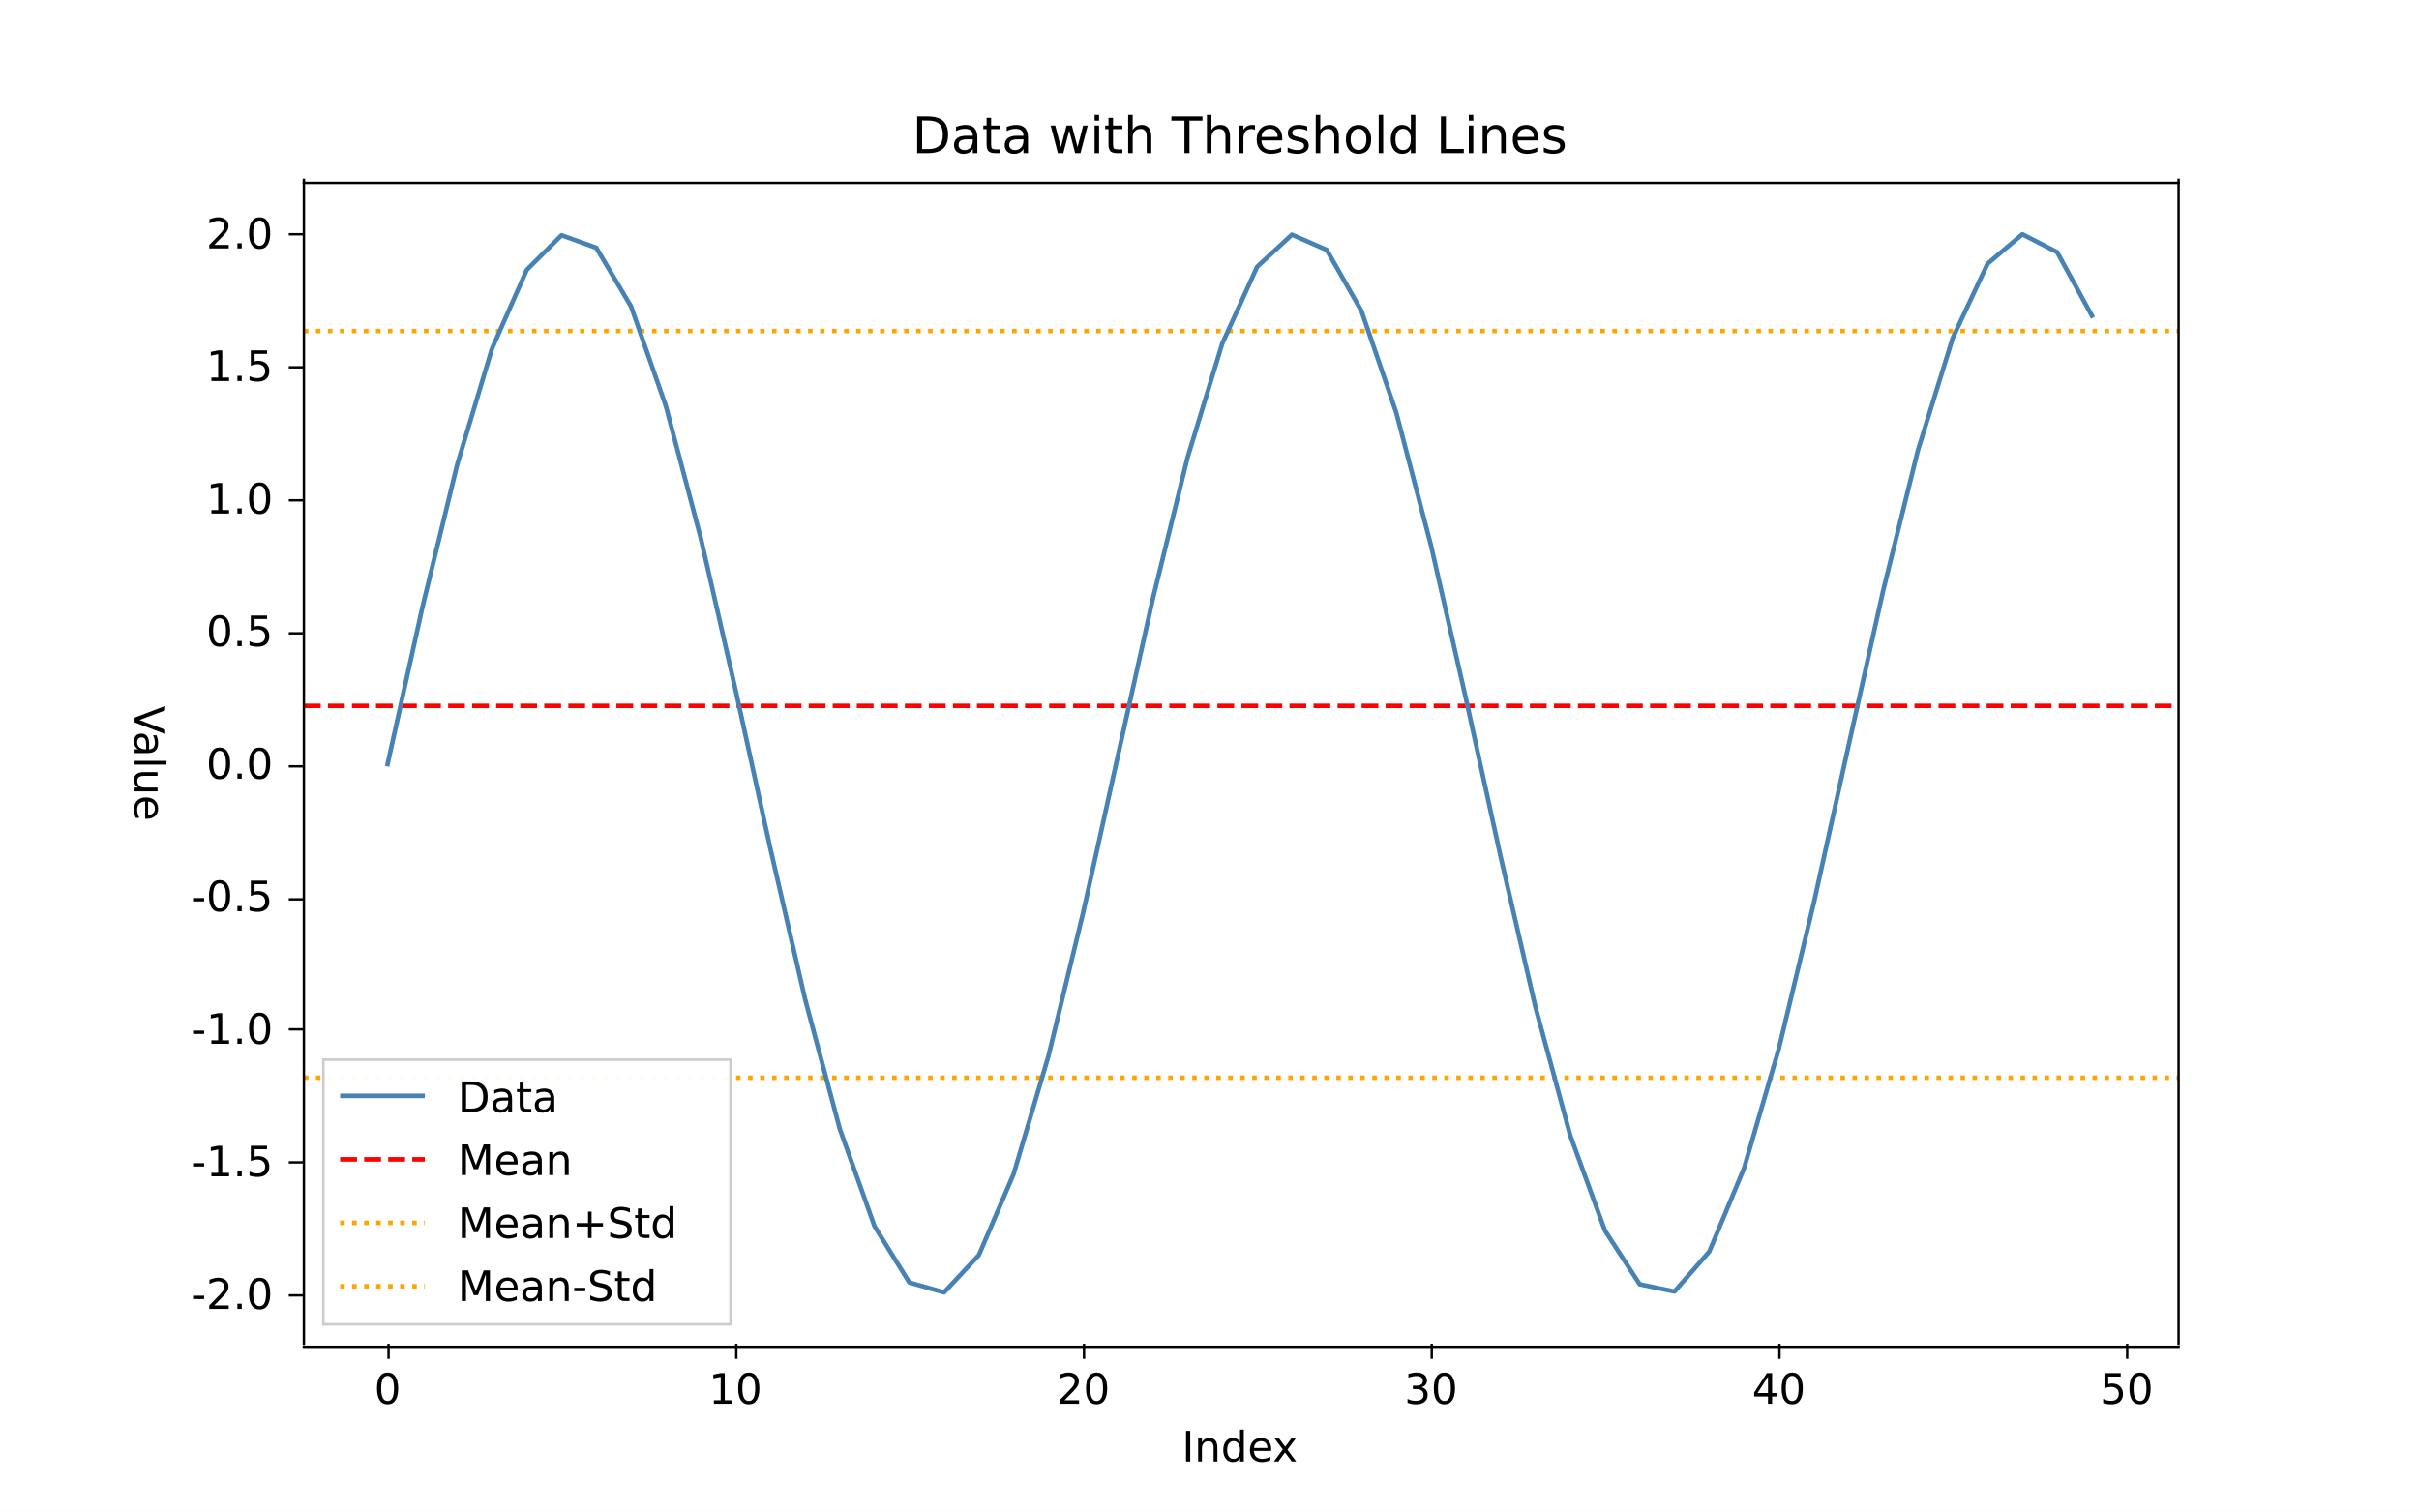
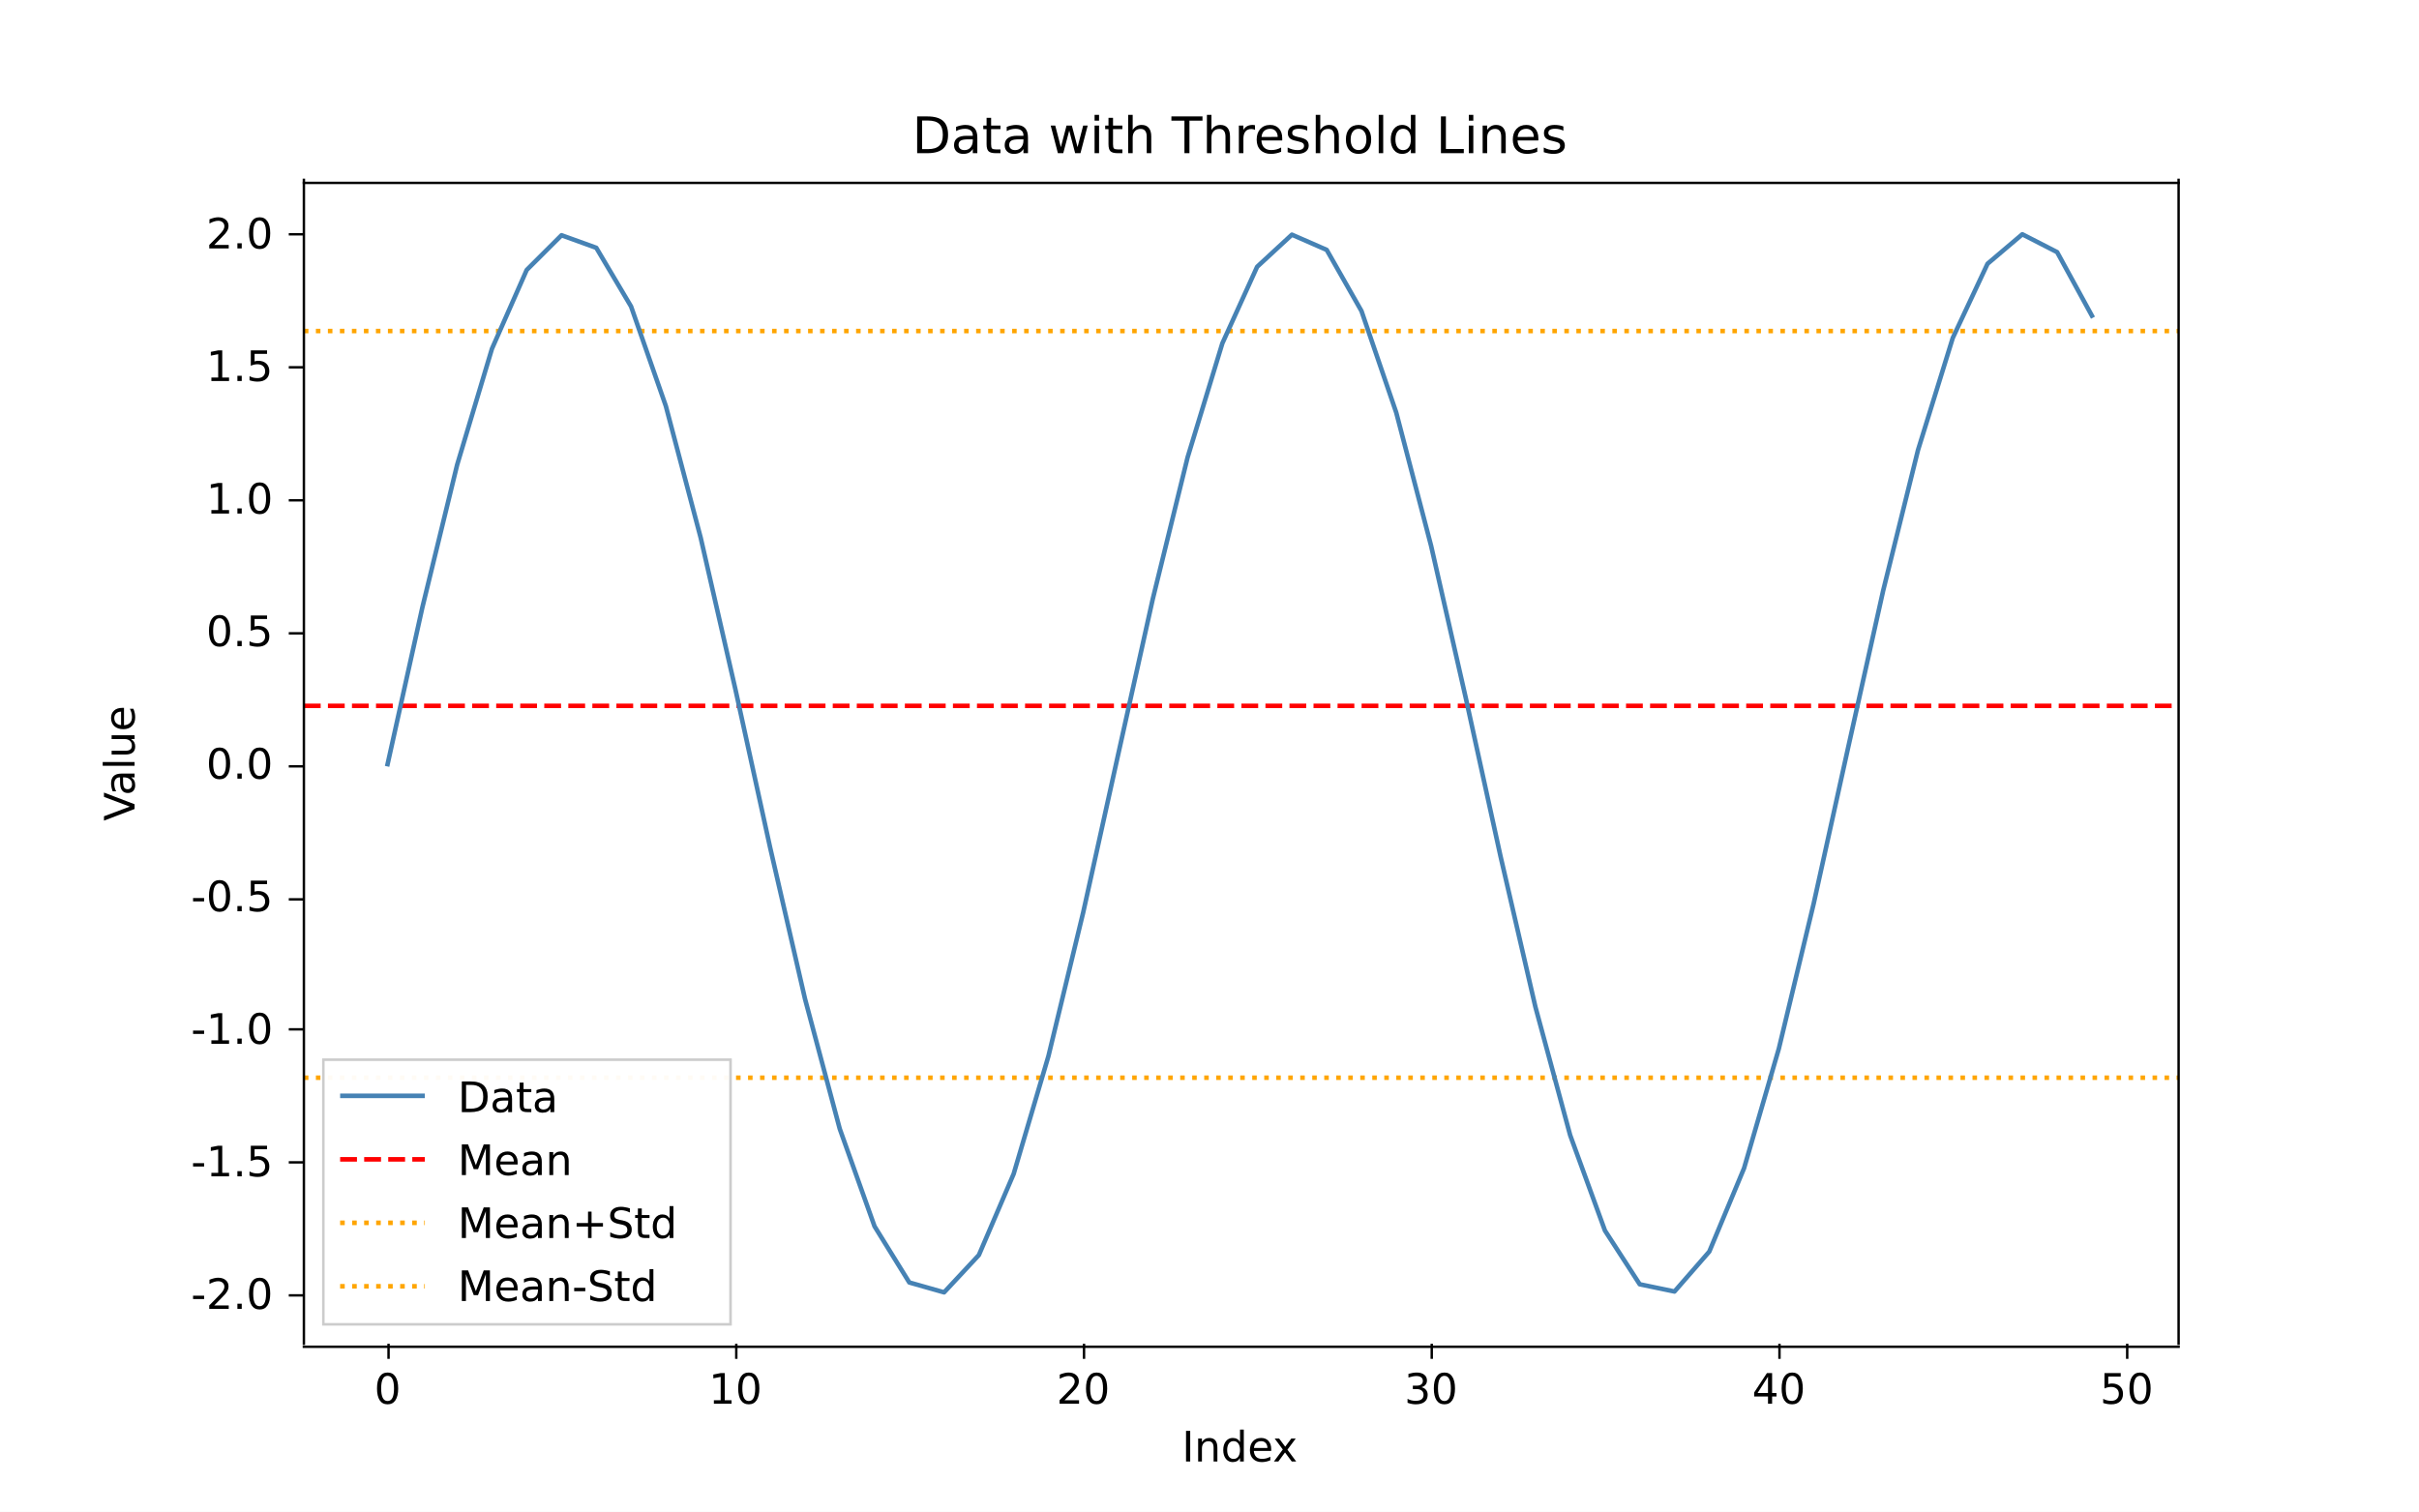
<svg xmlns="http://www.w3.org/2000/svg" width="800" height="500" viewBox="0 0 800 500">
  <defs>
</defs>
  <g transform="translate(0,500) scale(1,-1)">
    <rect width="800" height="500" fill="white" />
    <path d="M 0.00 0.00 L 800.00 0.00 L 800.00 500.00 L 0.00 500.00 L 0.00 0.00 Z " fill="#FFFFFF" fill-opacity="1.00" stroke="#000000" stroke-opacity="1.00" stroke-width="0.00" stroke-linecap="butt" stroke-linejoin="miter" />
    <path d="M 100.00 55.00 L 720.00 55.00 L 720.00 440.00 L 100.00 440.00 L 100.00 55.00 Z " fill="#FFFFFF" fill-opacity="1.00" stroke="none" stroke-opacity="0.00" stroke-width="0.00" stroke-linecap="butt" stroke-linejoin="miter" />
    <path d="M 100.50 143.50 L 720.50 143.50 " fill="none" fill-opacity="0.00" stroke="#FFA500" stroke-opacity="1.00" stroke-width="1.50" stroke-linecap="butt" stroke-linejoin="round" stroke-dasharray="1.50 2.47" />
    <path d="M 100.50 390.49 L 720.50 390.49 " fill="none" fill-opacity="0.00" stroke="#FFA500" stroke-opacity="1.00" stroke-width="1.50" stroke-linecap="butt" stroke-linejoin="round" stroke-dasharray="1.50 2.47" />
    <path d="M 100.50 266.51 L 720.50 266.51 " fill="none" fill-opacity="0.00" stroke="#FF0000" stroke-opacity="1.00" stroke-width="1.50" stroke-linecap="butt" stroke-linejoin="round" stroke-dasharray="5.55 2.40" />
    <path d="M 128.18 247.22 L 139.68 299.06 L 151.19 346.26 L 162.69 384.62 L 174.19 410.70 L 185.70 422.18 L 197.20 418.03 L 208.70 398.63 L 220.20 365.70 L 231.71 322.19 L 243.21 271.98 L 254.71 219.56 L 266.22 169.61 L 277.72 126.59 L 289.22 94.35 L 300.72 75.77 L 312.23 72.50 L 323.73 84.84 L 335.23 111.68 L 346.73 150.64 L 358.24 198.22 L 369.74 250.17 L 381.24 301.87 L 392.75 348.68 L 404.25 386.43 L 415.75 411.75 L 427.25 422.37 L 438.76 417.34 L 450.26 397.12 L 461.76 363.51 L 473.27 319.51 L 484.77 269.05 L 496.27 216.65 L 507.77 166.97 L 519.28 124.47 L 530.78 92.93 L 542.28 75.17 L 553.78 72.78 L 565.29 85.98 L 576.79 113.57 L 588.29 153.11 L 599.80 201.05 L 611.30 253.12 L 622.80 304.66 L 634.30 351.07 L 645.81 388.21 L 657.31 412.75 L 668.81 422.50 L 680.32 416.60 L 691.82 395.57 " fill="none" fill-opacity="0.00" stroke="#4682B4" stroke-opacity="1.00" stroke-width="1.50" stroke-linecap="square" stroke-linejoin="round" />
    <text font-family="DejaVu Sans" font-size="16.67" fill="#000000" fill-opacity="1.00" text-anchor="middle" transform="translate(410.00,449.33) scale(1,-1)">Data with Threshold Lines</text>
    <path d="M 106.94 61.94 L 241.58 61.94 L 241.58 149.44 L 106.94 149.44 L 106.94 61.94 Z " fill="#FFFFFF" fill-opacity="0.80" stroke="#CCCCCC" stroke-opacity="1.00" stroke-width="0.80" stroke-linecap="butt" stroke-linejoin="miter" />
    <path d="M 112.50 137.50 L 140.50 137.50 " fill="none" fill-opacity="0.00" stroke="#4682B4" stroke-opacity="1.00" stroke-width="1.50" stroke-linecap="butt" stroke-linejoin="miter" />
    <text font-family="DejaVu Sans" font-size="13.89" fill="#000000" fill-opacity="1.00" text-anchor="start" dominant-baseline="central" transform="translate(151.39,136.94) scale(1,-1)">Data</text>
    <path d="M 112.50 116.50 L 140.50 116.50 " fill="none" fill-opacity="0.00" stroke="#FF0000" stroke-opacity="1.00" stroke-width="1.50" stroke-linecap="butt" stroke-linejoin="miter" stroke-dasharray="5.55 2.40" />
    <text font-family="DejaVu Sans" font-size="13.89" fill="#000000" fill-opacity="1.00" text-anchor="start" dominant-baseline="central" transform="translate(151.39,116.11) scale(1,-1)">Mean</text>
    <path d="M 112.50 95.50 L 140.50 95.50 " fill="none" fill-opacity="0.00" stroke="#FFA500" stroke-opacity="1.00" stroke-width="1.50" stroke-linecap="butt" stroke-linejoin="miter" stroke-dasharray="1.50 2.47" />
    <text font-family="DejaVu Sans" font-size="13.89" fill="#000000" fill-opacity="1.00" text-anchor="start" dominant-baseline="central" transform="translate(151.39,95.28) scale(1,-1)">Mean+Std</text>
    <path d="M 112.50 74.50 L 140.50 74.50 " fill="none" fill-opacity="0.00" stroke="#FFA500" stroke-opacity="1.00" stroke-width="1.50" stroke-linecap="butt" stroke-linejoin="miter" stroke-dasharray="1.50 2.47" />
    <text font-family="DejaVu Sans" font-size="13.89" fill="#000000" fill-opacity="1.00" text-anchor="start" dominant-baseline="central" transform="translate(151.39,74.44) scale(1,-1)">Mean-Std</text>
    <path d="M 128.50 55.50 L 128.50 50.50 " fill="none" fill-opacity="0.00" stroke="#000000" stroke-opacity="1.00" stroke-width="0.80" stroke-linecap="butt" stroke-linejoin="miter" />
    <text font-family="DejaVu Sans" font-size="13.89" fill="#000000" fill-opacity="1.00" text-anchor="middle" dominant-baseline="text-before-edge" transform="translate(128.18,45.28) scale(1,-1)">0</text>
    <path d="M 243.50 55.50 L 243.50 50.50 " fill="none" fill-opacity="0.00" stroke="#000000" stroke-opacity="1.00" stroke-width="0.80" stroke-linecap="butt" stroke-linejoin="miter" />
    <text font-family="DejaVu Sans" font-size="13.89" fill="#000000" fill-opacity="1.00" text-anchor="middle" dominant-baseline="text-before-edge" transform="translate(243.21,45.28) scale(1,-1)">10</text>
    <path d="M 358.50 55.50 L 358.50 50.50 " fill="none" fill-opacity="0.00" stroke="#000000" stroke-opacity="1.00" stroke-width="0.80" stroke-linecap="butt" stroke-linejoin="miter" />
    <text font-family="DejaVu Sans" font-size="13.89" fill="#000000" fill-opacity="1.00" text-anchor="middle" dominant-baseline="text-before-edge" transform="translate(358.24,45.28) scale(1,-1)">20</text>
    <path d="M 473.50 55.50 L 473.50 50.50 " fill="none" fill-opacity="0.00" stroke="#000000" stroke-opacity="1.00" stroke-width="0.80" stroke-linecap="butt" stroke-linejoin="miter" />
    <text font-family="DejaVu Sans" font-size="13.89" fill="#000000" fill-opacity="1.00" text-anchor="middle" dominant-baseline="text-before-edge" transform="translate(473.27,45.28) scale(1,-1)">30</text>
    <path d="M 588.50 55.50 L 588.50 50.50 " fill="none" fill-opacity="0.00" stroke="#000000" stroke-opacity="1.00" stroke-width="0.80" stroke-linecap="butt" stroke-linejoin="miter" />
    <text font-family="DejaVu Sans" font-size="13.89" fill="#000000" fill-opacity="1.00" text-anchor="middle" dominant-baseline="text-before-edge" transform="translate(588.29,45.28) scale(1,-1)">40</text>
    <path d="M 703.50 55.50 L 703.50 50.50 " fill="none" fill-opacity="0.00" stroke="#000000" stroke-opacity="1.00" stroke-width="0.80" stroke-linecap="butt" stroke-linejoin="miter" />
    <text font-family="DejaVu Sans" font-size="13.89" fill="#000000" fill-opacity="1.00" text-anchor="middle" dominant-baseline="text-before-edge" transform="translate(703.32,45.28) scale(1,-1)">50</text>
    <text font-family="DejaVu Sans" font-size="13.89" fill="#000000" fill-opacity="1.00" text-anchor="middle" dominant-baseline="text-before-edge" transform="translate(410.00,26.17) scale(1,-1)">Index</text>
    <path d="M 100.50 71.50 L 95.50 71.50 " fill="none" fill-opacity="0.00" stroke="#000000" stroke-opacity="1.00" stroke-width="0.80" stroke-linecap="butt" stroke-linejoin="miter" />
    <text font-family="DejaVu Sans" font-size="13.89" fill="#000000" fill-opacity="1.00" text-anchor="end" dominant-baseline="central" transform="translate(90.28,71.83) scale(1,-1)">-2.0</text>
    <path d="M 100.50 115.50 L 95.50 115.50 " fill="none" fill-opacity="0.00" stroke="#000000" stroke-opacity="1.00" stroke-width="0.80" stroke-linecap="butt" stroke-linejoin="miter" />
    <text font-family="DejaVu Sans" font-size="13.89" fill="#000000" fill-opacity="1.00" text-anchor="end" dominant-baseline="central" transform="translate(90.28,115.68) scale(1,-1)">-1.5</text>
    <path d="M 100.50 159.50 L 95.50 159.50 " fill="none" fill-opacity="0.00" stroke="#000000" stroke-opacity="1.00" stroke-width="0.80" stroke-linecap="butt" stroke-linejoin="miter" />
    <text font-family="DejaVu Sans" font-size="13.89" fill="#000000" fill-opacity="1.00" text-anchor="end" dominant-baseline="central" transform="translate(90.28,159.53) scale(1,-1)">-1.0</text>
    <path d="M 100.50 202.50 L 95.50 202.50 " fill="none" fill-opacity="0.00" stroke="#000000" stroke-opacity="1.00" stroke-width="0.80" stroke-linecap="butt" stroke-linejoin="miter" />
    <text font-family="DejaVu Sans" font-size="13.89" fill="#000000" fill-opacity="1.00" text-anchor="end" dominant-baseline="central" transform="translate(90.28,203.37) scale(1,-1)">-0.5</text>
    <path d="M 100.50 246.50 L 95.50 246.50 " fill="none" fill-opacity="0.00" stroke="#000000" stroke-opacity="1.00" stroke-width="0.80" stroke-linecap="butt" stroke-linejoin="miter" />
    <text font-family="DejaVu Sans" font-size="13.89" fill="#000000" fill-opacity="1.00" text-anchor="end" dominant-baseline="central" transform="translate(90.28,247.22) scale(1,-1)">0.0</text>
    <path d="M 100.50 290.50 L 95.50 290.50 " fill="none" fill-opacity="0.00" stroke="#000000" stroke-opacity="1.00" stroke-width="0.80" stroke-linecap="butt" stroke-linejoin="miter" />
    <text font-family="DejaVu Sans" font-size="13.89" fill="#000000" fill-opacity="1.00" text-anchor="end" dominant-baseline="central" transform="translate(90.28,291.07) scale(1,-1)">0.5</text>
    <path d="M 100.50 334.50 L 95.50 334.50 " fill="none" fill-opacity="0.00" stroke="#000000" stroke-opacity="1.00" stroke-width="0.80" stroke-linecap="butt" stroke-linejoin="miter" />
    <text font-family="DejaVu Sans" font-size="13.89" fill="#000000" fill-opacity="1.00" text-anchor="end" dominant-baseline="central" transform="translate(90.28,334.92) scale(1,-1)">1.0</text>
    <path d="M 100.50 378.50 L 95.50 378.50 " fill="none" fill-opacity="0.00" stroke="#000000" stroke-opacity="1.00" stroke-width="0.80" stroke-linecap="butt" stroke-linejoin="miter" />
    <text font-family="DejaVu Sans" font-size="13.89" fill="#000000" fill-opacity="1.00" text-anchor="end" dominant-baseline="central" transform="translate(90.28,378.77) scale(1,-1)">1.5</text>
    <path d="M 100.50 422.50 L 95.50 422.50 " fill="none" fill-opacity="0.00" stroke="#000000" stroke-opacity="1.00" stroke-width="0.80" stroke-linecap="butt" stroke-linejoin="miter" />
    <text font-family="DejaVu Sans" font-size="13.89" fill="#000000" fill-opacity="1.00" text-anchor="end" dominant-baseline="central" transform="translate(90.28,422.62) scale(1,-1)">2.0</text>
-     <text font-family="DejaVu Sans" font-size="13.89" fill="#000000" fill-opacity="1.00" text-anchor="middle" transform="translate(44.51,247.50) rotate(-90.00) scale(1,-1)">Value</text>
+     <text font-family="DejaVu Sans" font-size="13.89" fill="#000000" fill-opacity="1.00" text-anchor="middle" transform="translate(44.51,247.50) rotate(90.00) scale(1,-1)">Value</text>
    <path d="M 100.50 55.50 L 100.50 440.50 " fill="none" fill-opacity="0.00" stroke="#000000" stroke-opacity="1.00" stroke-width="0.80" stroke-linecap="square" stroke-linejoin="miter" />
    <path d="M 720.50 55.50 L 720.50 440.50 " fill="none" fill-opacity="0.00" stroke="#000000" stroke-opacity="1.00" stroke-width="0.80" stroke-linecap="square" stroke-linejoin="miter" />
    <path d="M 100.50 54.50 L 720.50 54.50 " fill="none" fill-opacity="0.00" stroke="#000000" stroke-opacity="1.00" stroke-width="0.80" stroke-linecap="square" stroke-linejoin="miter" />
    <path d="M 100.50 439.50 L 720.50 439.50 " fill="none" fill-opacity="0.00" stroke="#000000" stroke-opacity="1.00" stroke-width="0.80" stroke-linecap="square" stroke-linejoin="miter" />
    <path d="M 106.94 61.94 L 241.58 61.94 L 241.58 149.44 L 106.94 149.44 L 106.94 61.94 Z " fill="#FFFFFF" fill-opacity="0.80" stroke="#CCCCCC" stroke-opacity="1.00" stroke-width="0.80" stroke-linecap="butt" stroke-linejoin="miter" />
    <path d="M 112.50 137.50 L 140.50 137.50 " fill="none" fill-opacity="0.00" stroke="#4682B4" stroke-opacity="1.00" stroke-width="1.50" stroke-linecap="butt" stroke-linejoin="miter" />
    <text font-family="DejaVu Sans" font-size="13.89" fill="#000000" fill-opacity="1.00" text-anchor="start" dominant-baseline="central" transform="translate(151.39,136.94) scale(1,-1)">Data</text>
    <path d="M 112.50 116.50 L 140.50 116.50 " fill="none" fill-opacity="0.00" stroke="#FF0000" stroke-opacity="1.00" stroke-width="1.50" stroke-linecap="butt" stroke-linejoin="miter" stroke-dasharray="5.55 2.40" />
    <text font-family="DejaVu Sans" font-size="13.89" fill="#000000" fill-opacity="1.00" text-anchor="start" dominant-baseline="central" transform="translate(151.39,116.11) scale(1,-1)">Mean</text>
    <path d="M 112.50 95.50 L 140.50 95.50 " fill="none" fill-opacity="0.00" stroke="#FFA500" stroke-opacity="1.00" stroke-width="1.50" stroke-linecap="butt" stroke-linejoin="miter" stroke-dasharray="1.50 2.47" />
    <text font-family="DejaVu Sans" font-size="13.89" fill="#000000" fill-opacity="1.00" text-anchor="start" dominant-baseline="central" transform="translate(151.39,95.28) scale(1,-1)">Mean+Std</text>
    <path d="M 112.50 74.50 L 140.50 74.50 " fill="none" fill-opacity="0.00" stroke="#FFA500" stroke-opacity="1.00" stroke-width="1.50" stroke-linecap="butt" stroke-linejoin="miter" stroke-dasharray="1.50 2.47" />
    <text font-family="DejaVu Sans" font-size="13.89" fill="#000000" fill-opacity="1.00" text-anchor="start" dominant-baseline="central" transform="translate(151.39,74.44) scale(1,-1)">Mean-Std</text>
  </g>
</svg>
